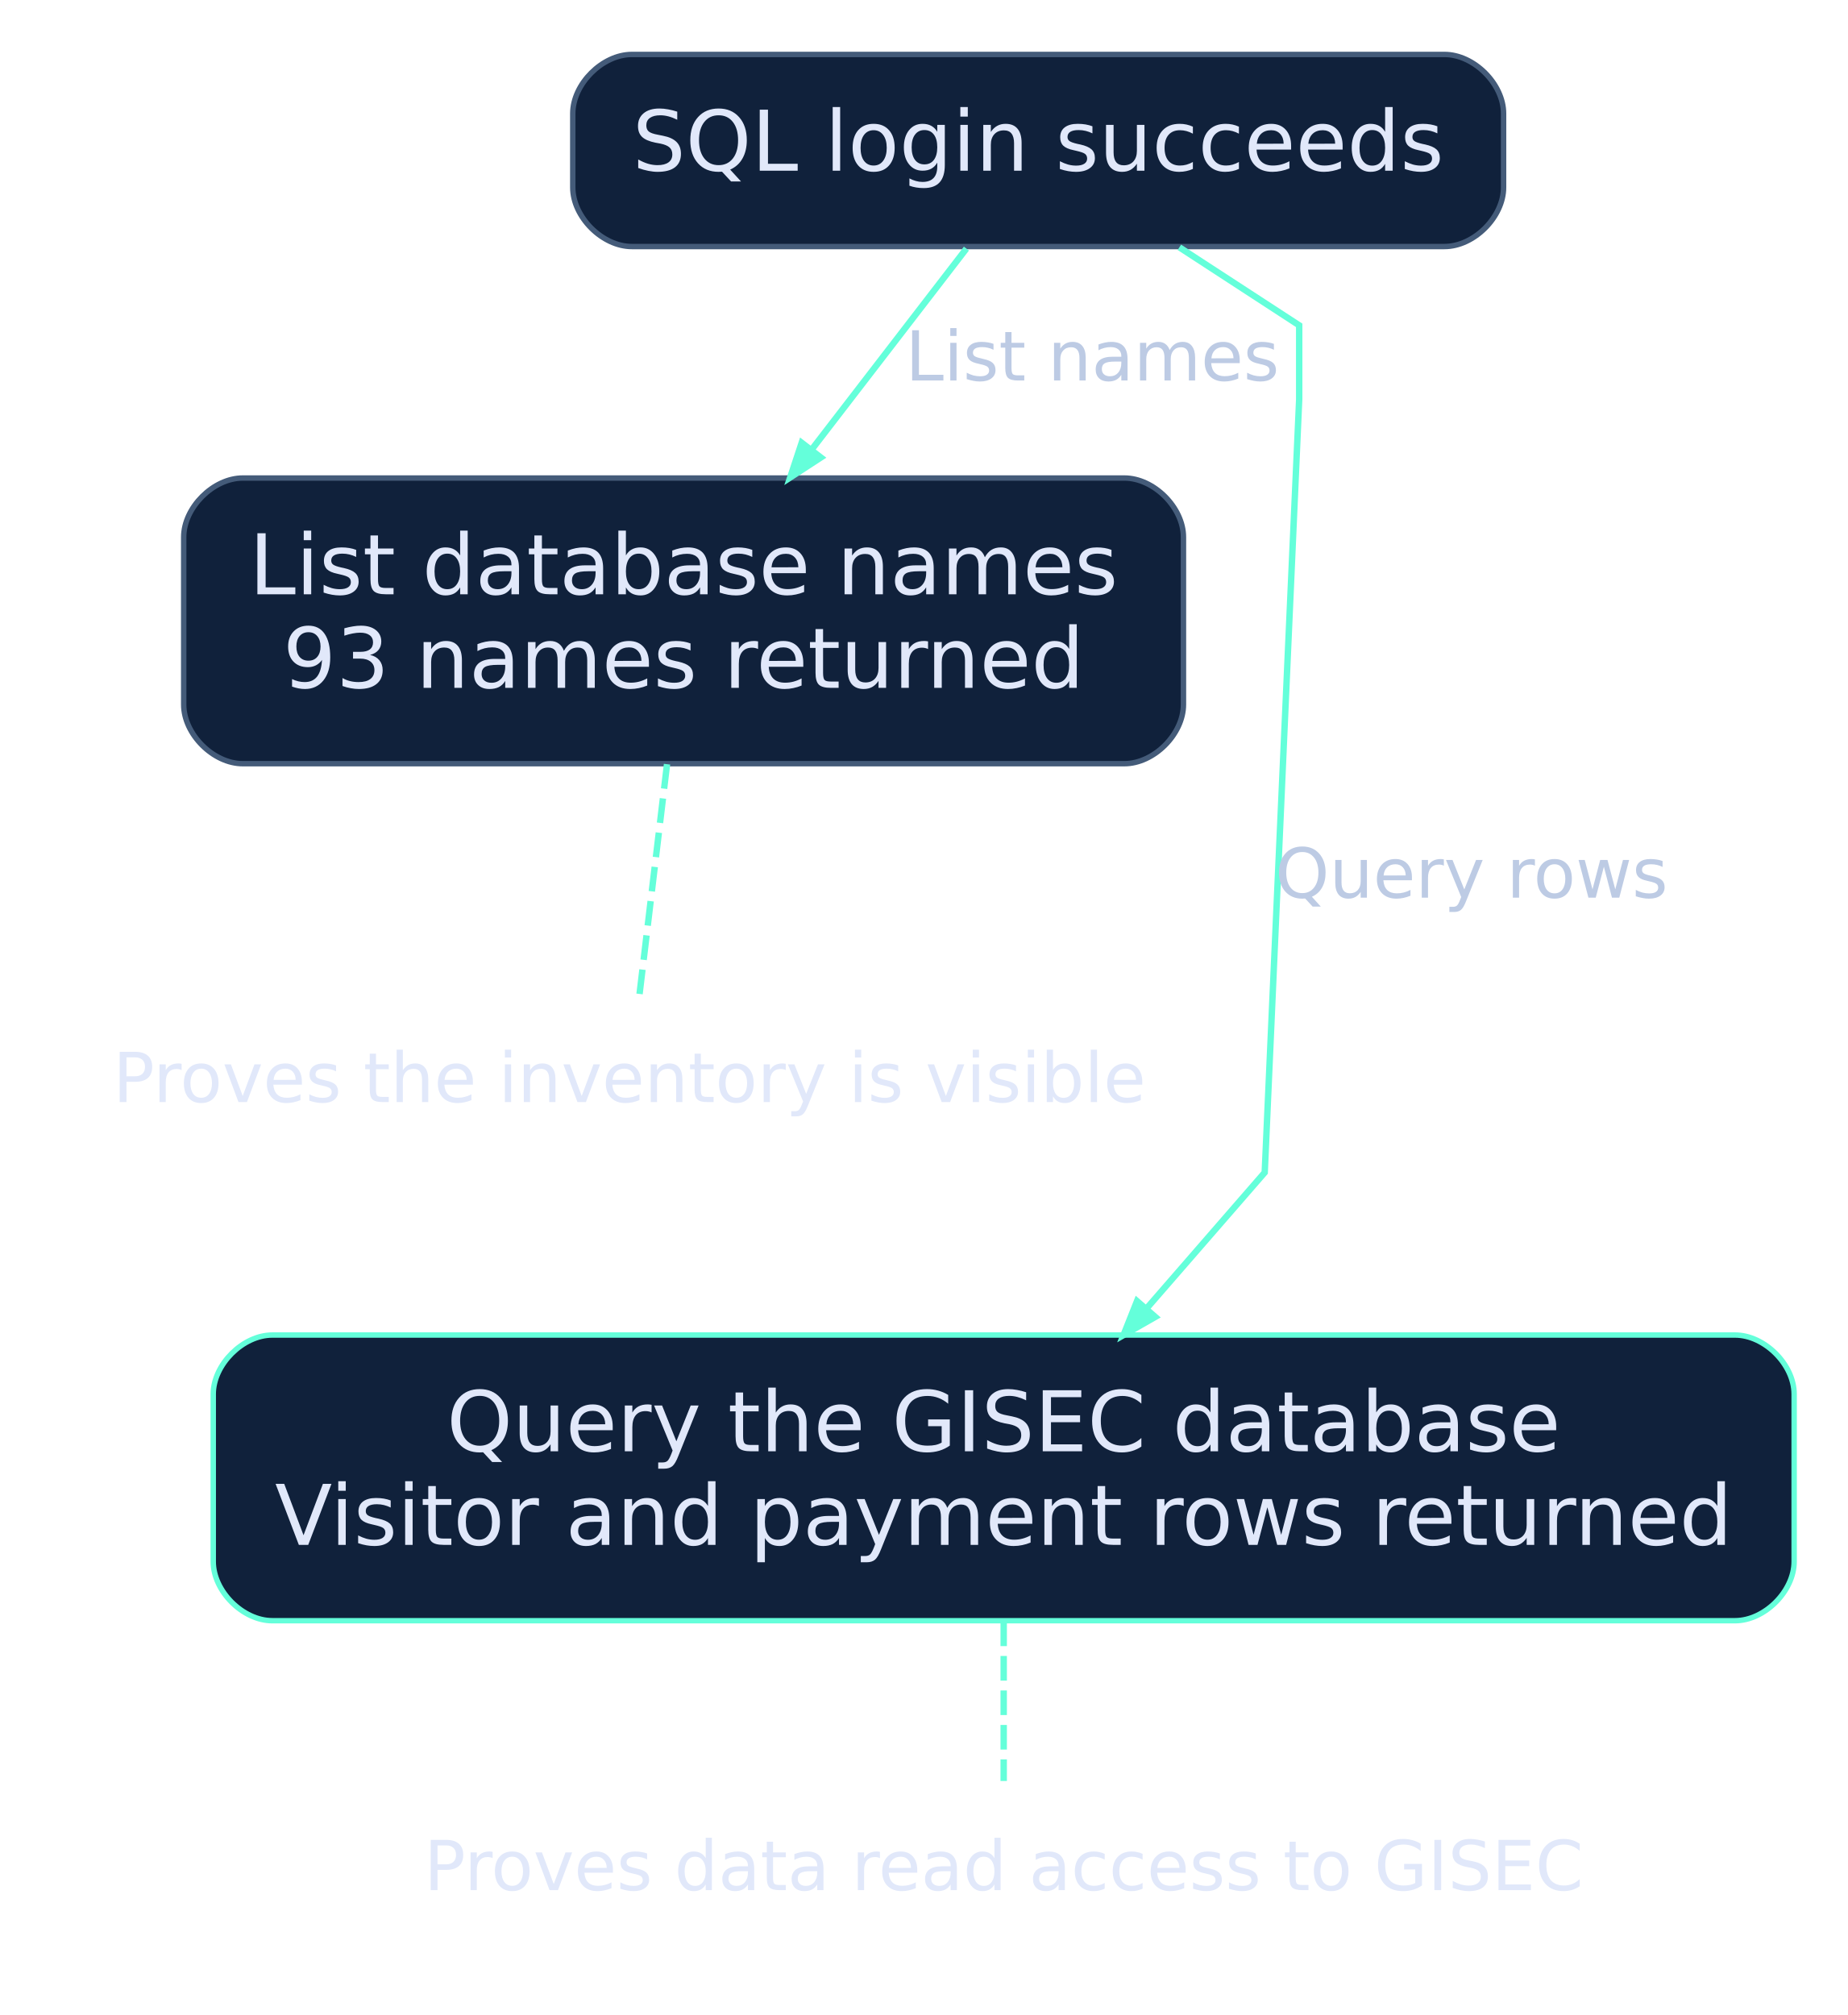
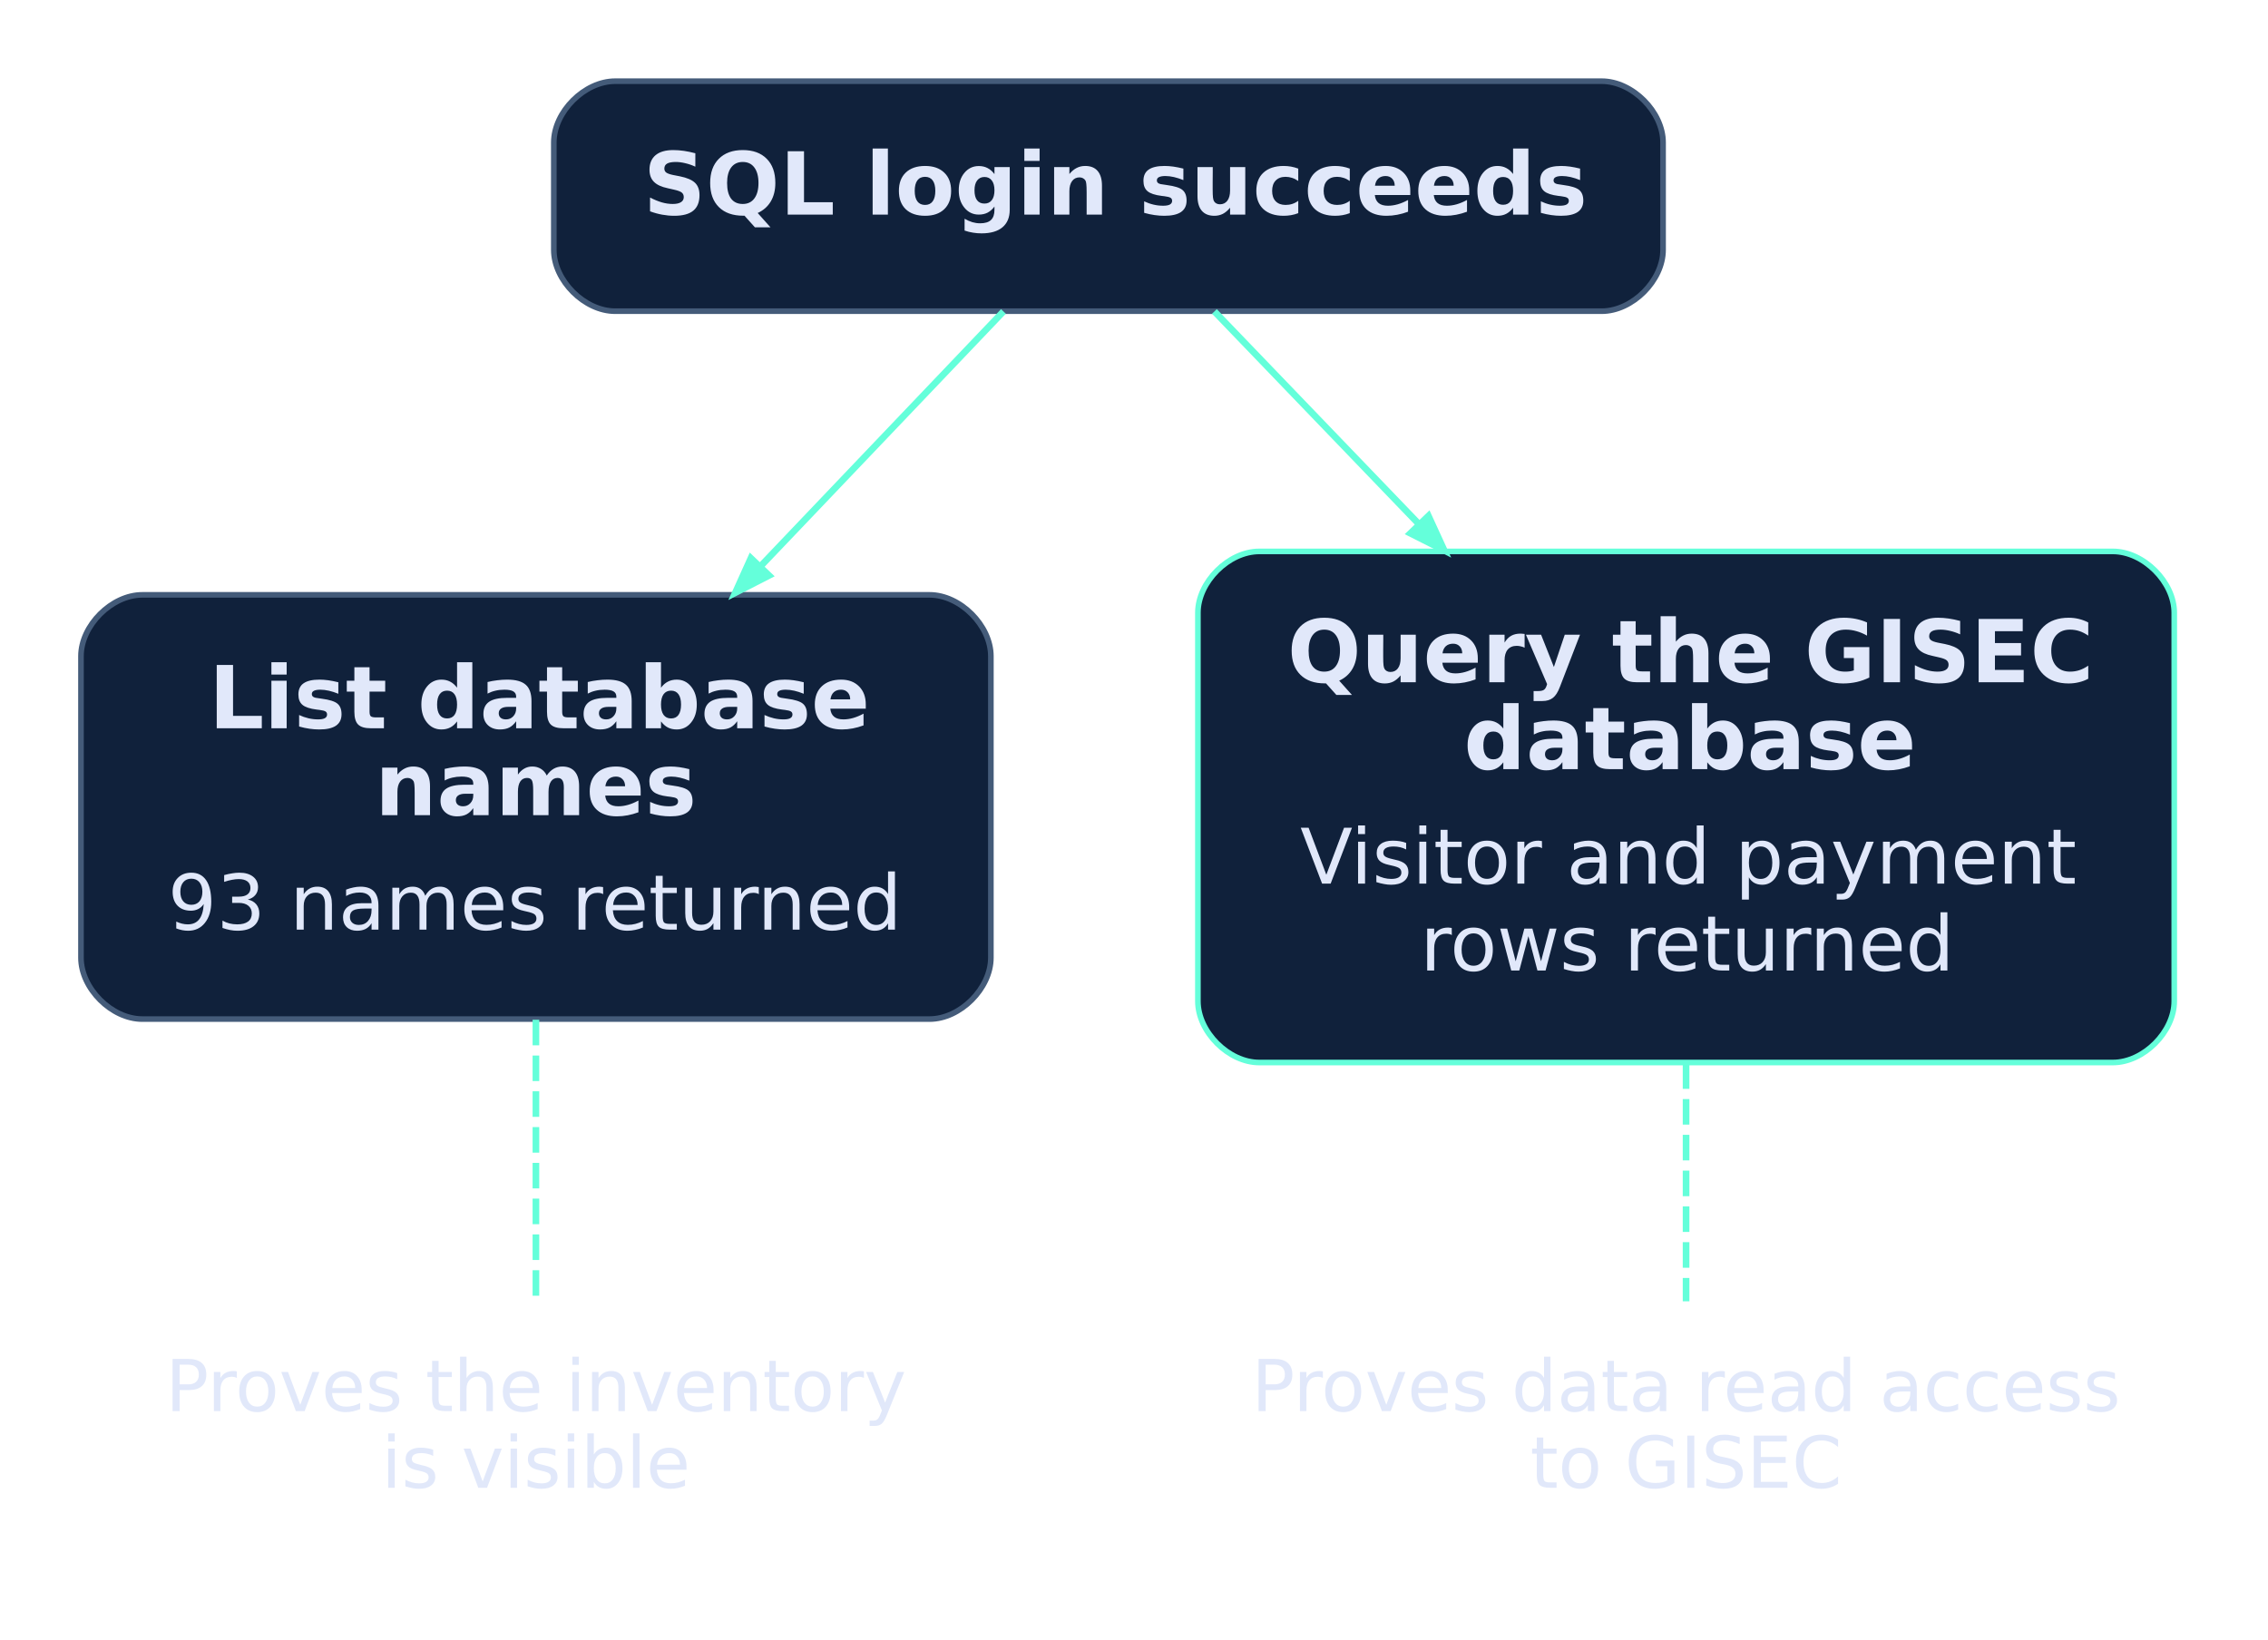
- <svg xmlns="http://www.w3.org/2000/svg" width="375pt" height="409pt" viewBox="0.00 0.00 375.10 408.60" role="img" aria-labelledby="diagram-title">
-   <g id="graph0" class="graph" transform="scale(1 1) rotate(0) translate(10.8 397.8)">
+ <svg xmlns="http://www.w3.org/2000/svg" width="444pt" height="321pt" viewBox="0.00 0.00 443.68 320.68" role="img" aria-labelledby="diagram-title">
+   <g id="graph0" class="graph" transform="scale(1 1) rotate(0) translate(15.84 304.84)">
    <g id="node1" class="node">
-       <path fill="#10213b" stroke="#445b79" stroke-width="1.1" d="M282.5,-387C282.5,-387 117.5,-387 117.5,-387 111.5,-387 105.5,-381 105.5,-375 105.5,-375 105.5,-360 105.5,-360 105.5,-354 111.5,-348 117.5,-348 117.5,-348 282.5,-348 282.5,-348 288.5,-348 294.5,-354 294.5,-360 294.5,-360 294.5,-375 294.5,-375 294.5,-381 288.5,-387 282.5,-387" />
-       <text text-anchor="middle" x="200" y="-363.4" font-family="DejaVu Sans" font-size="17.00" fill="#e1e8fa">SQL login succeeds</text>
+       <path fill="#10213b" stroke="#445b79" stroke-width="1.1" d="M297.5,-289C297.5,-289 104.5,-289 104.5,-289 98.5,-289 92.5,-283 92.5,-277 92.5,-277 92.5,-256 92.5,-256 92.5,-250 98.5,-244 104.5,-244 104.5,-244 297.5,-244 297.5,-244 303.5,-244 309.5,-250 309.5,-256 309.5,-256 309.5,-277 309.5,-277 309.5,-283 303.5,-289 297.5,-289" />
+       <text text-anchor="start" x="110" y="-262.9" font-family="DejaVu Sans" font-weight="bold" font-size="17.00" fill="#e1e8fa">SQL login succeeds</text>
    </g>
    <g id="node2" class="node">
-       <path fill="#10213b" stroke="#445b79" stroke-width="1.1" d="M217.5,-301C217.5,-301 38.5,-301 38.5,-301 32.5,-301 26.5,-295 26.5,-289 26.5,-289 26.5,-255 26.5,-255 26.5,-249 32.5,-243 38.5,-243 38.5,-243 217.5,-243 217.5,-243 223.5,-243 229.5,-249 229.5,-255 229.5,-255 229.5,-289 229.5,-289 229.5,-295 223.5,-301 217.5,-301" />
-       <text text-anchor="middle" x="128" y="-277.4" font-family="DejaVu Sans" font-size="17.00" fill="#e1e8fa">List database names</text>
-       <text text-anchor="middle" x="128" y="-258.4" font-family="DejaVu Sans" font-size="17.00" fill="#e1e8fa">93 names returned</text>
+       <path fill="#10213b" stroke="#445b79" stroke-width="1.1" d="M166,-188.5C166,-188.5 12,-188.5 12,-188.5 6,-188.5 0,-182.5 0,-176.5 0,-176.5 0,-117.5 0,-117.5 0,-111.5 6,-105.5 12,-105.5 12,-105.5 166,-105.5 166,-105.5 172,-105.5 178,-111.5 178,-117.5 178,-117.5 178,-176.5 178,-176.5 178,-182.5 172,-188.5 166,-188.5" />
+       <text text-anchor="start" x="25" y="-162.4" font-family="DejaVu Sans" font-weight="bold" font-size="17.00" fill="#e1e8fa">List database</text>
+       <text text-anchor="start" x="57.5" y="-145.4" font-family="DejaVu Sans" font-weight="bold" font-size="17.00" fill="#e1e8fa">names</text>
+       <text text-anchor="start" x="17" y="-123" font-family="DejaVu Sans" font-size="15.00" fill="#e1e8fa">93 names returned</text>
    </g>
    <g id="edge1" class="edge">
-       <path fill="none" stroke="#64ffda" stroke-width="1.3" d="M185.43,-347.58C176.44,-335.91 164.65,-320.59 154.09,-306.88" />
-       <polygon fill="#64ffda" stroke="#64ffda" stroke-width="1.3" points="155.87,-305.17 149.65,-301.12 151.98,-308.16 155.87,-305.17" />
-       <text text-anchor="middle" x="211" y="-320.8" font-family="DejaVu Sans" font-size="14.00" fill="#bdcbe4">List names</text>
+       <path fill="none" stroke="#64ffda" stroke-width="1.3" d="M180.46,-243.95C167.18,-230.02 149.38,-211.35 133.02,-194.18" />
+       <polygon fill="#64ffda" stroke="#64ffda" stroke-width="1.3" points="134.6,-192.29 128,-188.91 131.05,-195.67 134.6,-192.29" />
    </g>
    <g id="node3" class="node">
-       <path fill="#10213b" stroke="#64ffda" stroke-width="1.1" d="M341.5,-127C341.5,-127 44.5,-127 44.5,-127 38.5,-127 32.5,-121 32.5,-115 32.5,-115 32.5,-81 32.5,-81 32.5,-75 38.5,-69 44.5,-69 44.5,-69 341.5,-69 341.5,-69 347.5,-69 353.5,-75 353.5,-81 353.5,-81 353.5,-115 353.5,-115 353.5,-121 347.5,-127 341.5,-127" />
-       <text text-anchor="middle" x="193" y="-103.4" font-family="DejaVu Sans" font-size="17.00" fill="#e1e8fa">Query the GISEC database</text>
-       <text text-anchor="middle" x="193" y="-84.4" font-family="DejaVu Sans" font-size="17.00" fill="#e1e8fa">Visitor and payment rows returned</text>
+       <path fill="#10213b" stroke="#64ffda" stroke-width="1.1" d="M397.5,-197C397.5,-197 230.5,-197 230.5,-197 224.5,-197 218.5,-191 218.5,-185 218.5,-185 218.5,-109 218.5,-109 218.5,-103 224.5,-97 230.5,-97 230.5,-97 397.5,-97 397.5,-97 403.5,-97 409.5,-103 409.5,-109 409.5,-109 409.5,-185 409.5,-185 409.5,-191 403.5,-197 397.5,-197" />
+       <text text-anchor="start" x="236" y="-171.4" font-family="DejaVu Sans" font-weight="bold" font-size="17.00" fill="#e1e8fa">Query the GISEC</text>
+       <text text-anchor="start" x="270.5" y="-154.4" font-family="DejaVu Sans" font-weight="bold" font-size="17.00" fill="#e1e8fa">database</text>
+       <text text-anchor="start" x="238.5" y="-132" font-family="DejaVu Sans" font-size="15.00" fill="#e1e8fa">Visitor and payment</text>
+       <text text-anchor="start" x="262" y="-115" font-family="DejaVu Sans" font-size="15.00" fill="#e1e8fa">rows returned</text>
+     </g>
+     <g id="edge3" class="edge">
+       <path fill="none" stroke="#64ffda" stroke-width="1.3" d="M221.73,-243.95C232.96,-232.27 247.4,-217.25 261.51,-202.58" />
+       <polygon fill="#64ffda" stroke="#64ffda" stroke-width="1.3" points="263.6,-203.94 266.69,-197.2 260.07,-200.54 263.6,-203.94" />
+     </g>
+     <g id="node4" class="node">
+       <text text-anchor="middle" x="89" y="-28.8" font-family="DejaVu Sans" font-size="14.00" fill="#e1e8fa">Proves the inventory</text>
+       <text text-anchor="middle" x="89" y="-13.8" font-family="DejaVu Sans" font-size="14.00" fill="#e1e8fa">is visible</text>
+     </g>
+     <g id="edge2" class="edge">
+       <path fill="none" stroke="#64ffda" stroke-width="1.3" stroke-dasharray="5,2" d="M89,-105.37C89,-87.02 89,-65.95 89,-50.13" />
+     </g>
+     <g id="node5" class="node">
+       <text text-anchor="middle" x="314" y="-28.8" font-family="DejaVu Sans" font-size="14.00" fill="#e1e8fa">Proves data read access</text>
+       <text text-anchor="middle" x="314" y="-13.8" font-family="DejaVu Sans" font-size="14.00" fill="#e1e8fa">to GISEC</text>
    </g>
    <g id="edge4" class="edge">
-       <path fill="none" stroke="#64ffda" stroke-width="1.3" d="M228.67,-347.84C241.16,-339.71 253,-332 253,-332 253,-332 253,-317 253,-317 253,-317 246,-160 246,-160 246,-160 234.51,-146.78 222.23,-132.65" />
-       <polygon fill="#64ffda" stroke="#64ffda" stroke-width="1.3" points="223.77,-130.68 217.33,-127 220.07,-133.89 223.77,-130.68" />
-       <text text-anchor="middle" x="288" y="-215.8" font-family="DejaVu Sans" font-size="14.00" fill="#bdcbe4">Query rows</text>
-     </g>
-     <g id="node4" class="node">
-       <text text-anchor="middle" x="117" y="-174.3" font-family="DejaVu Sans" font-size="14.00" fill="#e1e8fa">Proves the inventory is visible</text>
-     </g>
-     <g id="edge2" class="edge">
-       <path fill="none" stroke="#64ffda" stroke-width="1.3" stroke-dasharray="5,2" d="M124.64,-242.9C122.82,-227.68 120.63,-209.36 119.06,-196.25" />
-     </g>
-     <g id="node5" class="node">
-       <text text-anchor="middle" x="193" y="-14.3" font-family="DejaVu Sans" font-size="14.00" fill="#e1e8fa">Proves data read access to GISEC</text>
-     </g>
-     <g id="edge5" class="edge">
-       <path fill="none" stroke="#64ffda" stroke-width="1.3" stroke-dasharray="5,2" d="M193,-68.84C193,-58.02 193,-45.99 193,-36.46" />
+       <path fill="none" stroke="#64ffda" stroke-width="1.3" stroke-dasharray="5,2" d="M314,-96.85C314,-80.79 314,-63.67 314,-50.28" />
    </g>
  </g>
</svg>
